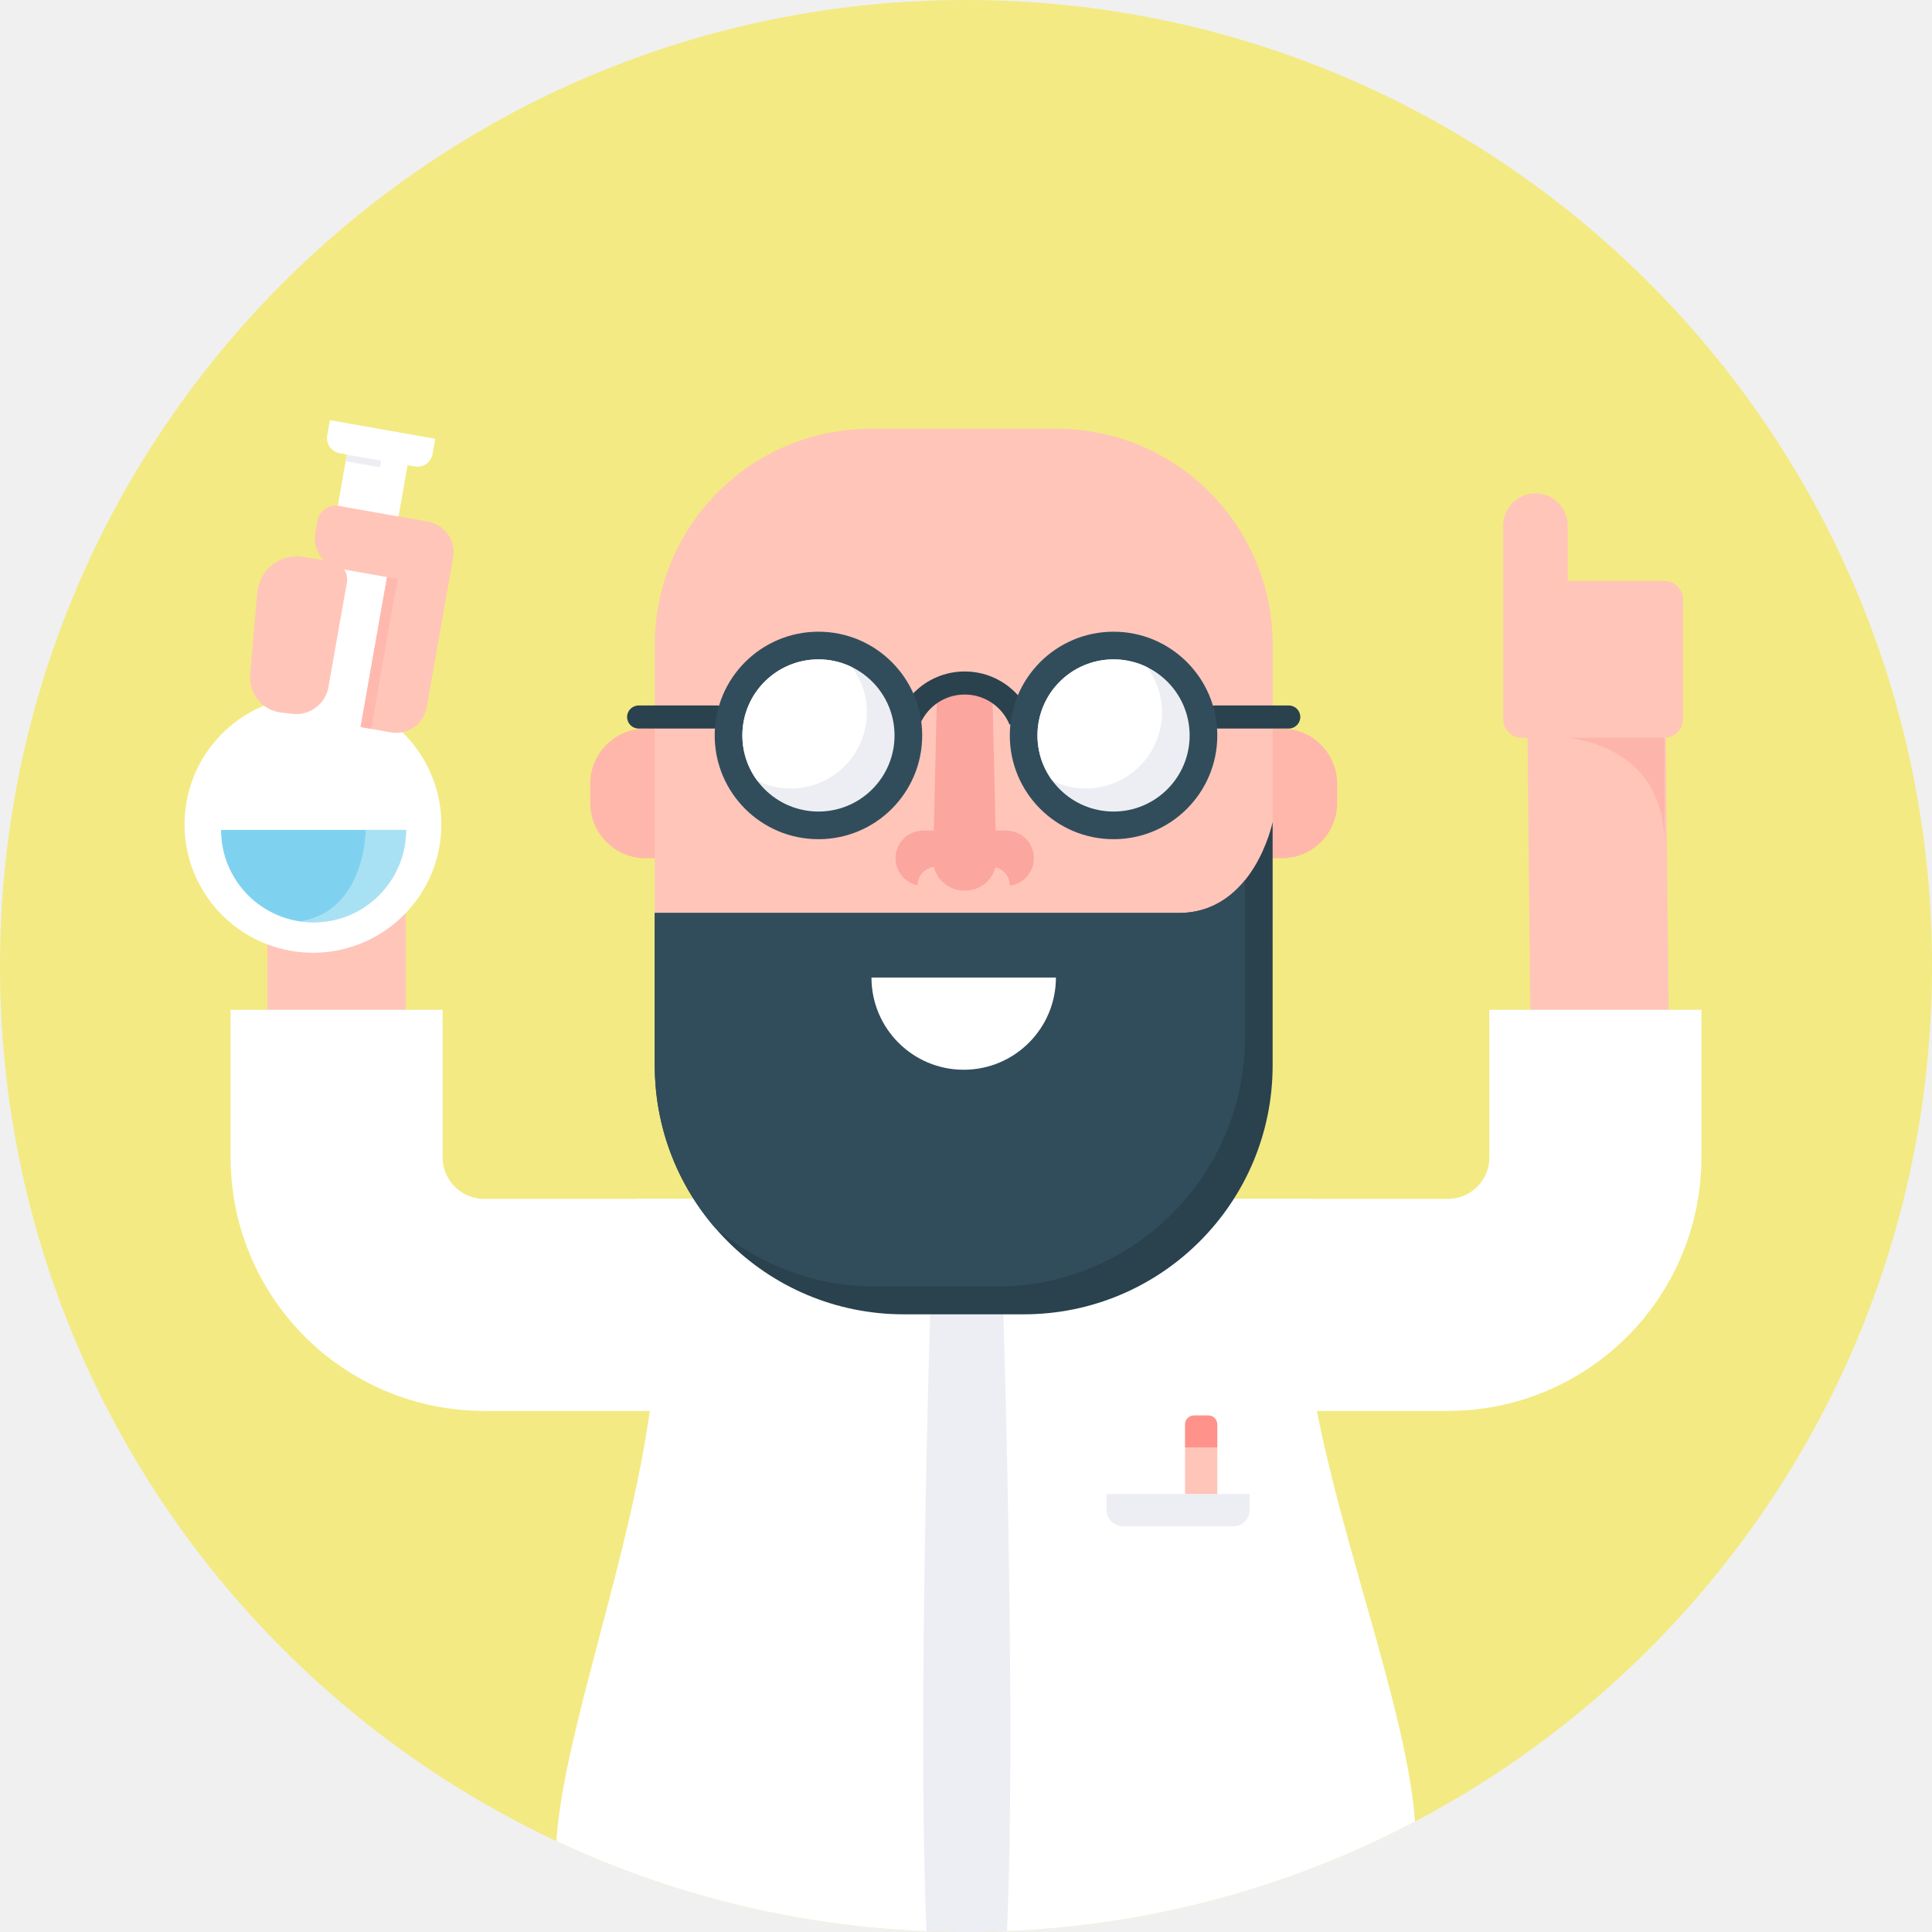
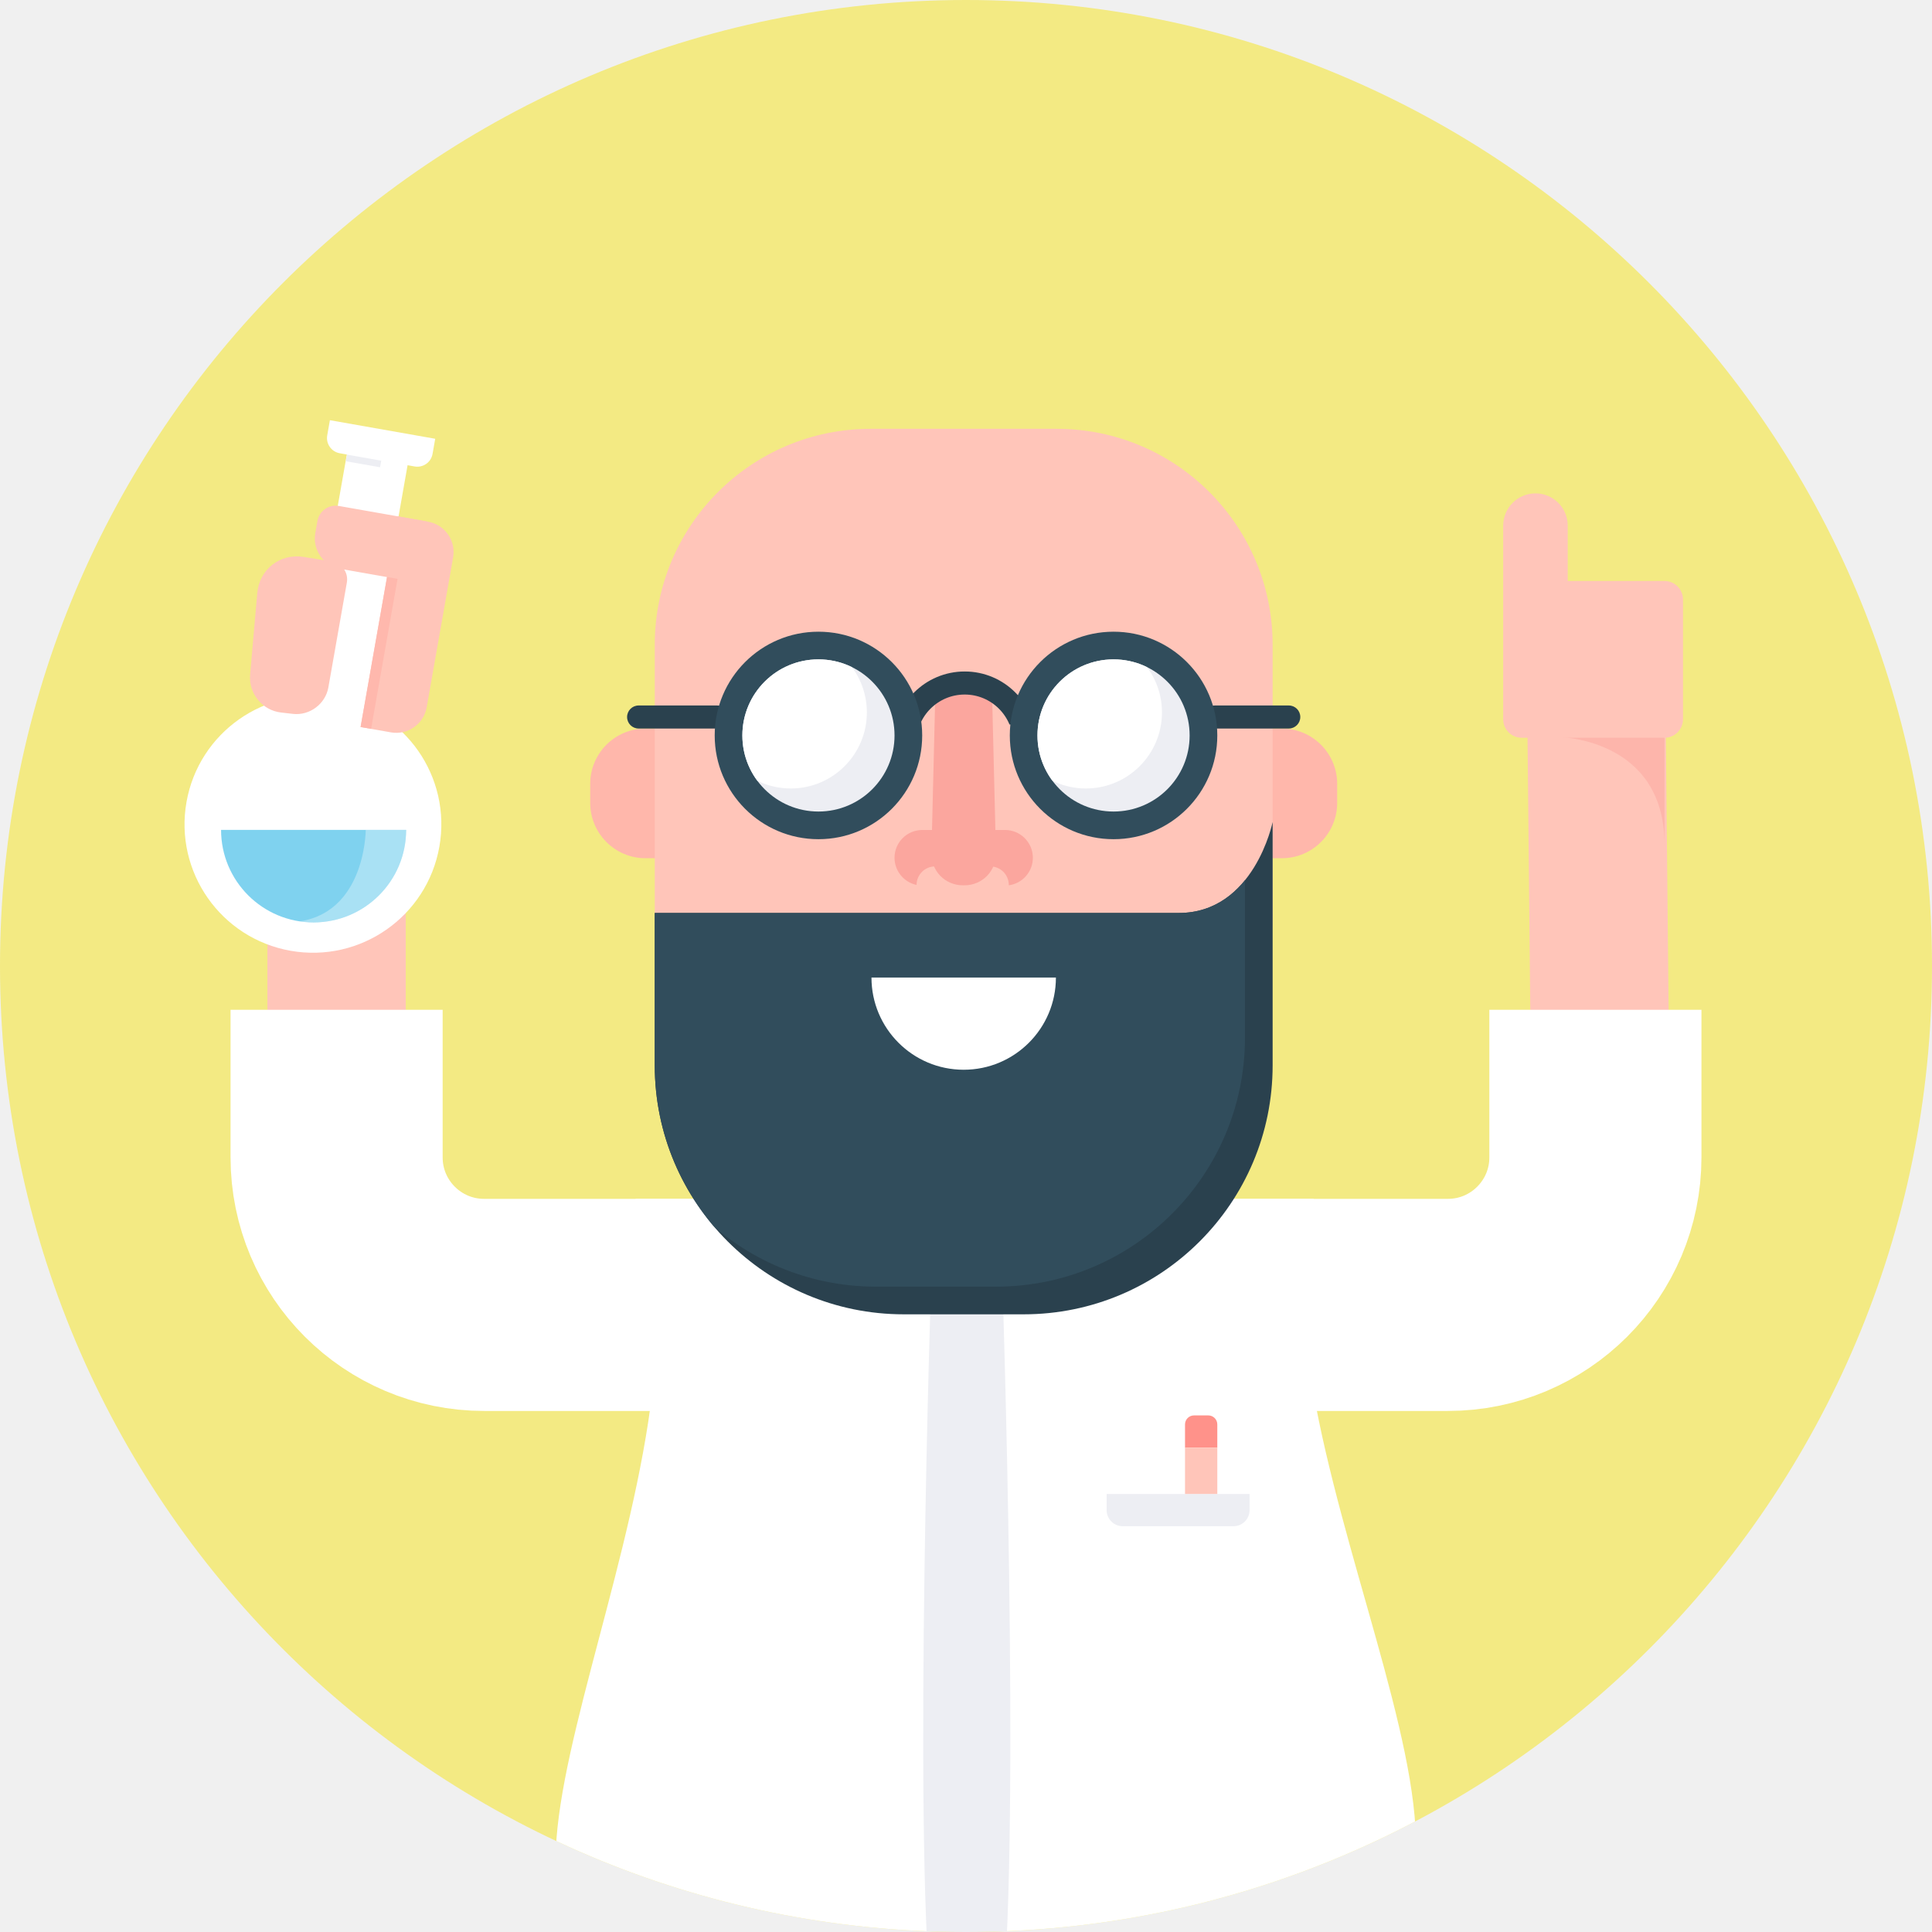
<svg xmlns="http://www.w3.org/2000/svg" xmlns:xlink="http://www.w3.org/1999/xlink" width="419px" height="419px" viewBox="0 0 419 419" version="1.1">
  <defs>
    <path id="path-1" d="M209.5,419 C325.204,419 419,325.204 419,209.5 C419,93.796 325.204,0 209.5,0 C93.796,0 0,93.796 0,209.5 C0,325.204 93.796,419 209.5,419 Z" />
    <path d="M40.133,1.56319402e-13 C40.133,11.083 31.149,20.067 20.067,20.067 C8.984,20.067 -7.10542736e-15,11.083 -7.10542736e-15,1.56319402e-13 L40.133,1.56319402e-13 Z" id="path-3" />
    <path id="path-5" d="M7.589,40.309 C7.139,35.156 10.969,30.918 16.15,30.842 L22.323,30.752 C24.534,30.72 26.327,32.48 26.327,34.706 L26.327,57.798 C26.327,61.429 23.387,64.55 19.761,64.769 L17.155,64.926 C13.079,65.172 9.487,62.074 9.131,57.994 L7.589,40.309 Z" />
    <path id="path-7" d="M34.7,18.632 L41.389,18.632 C45.083,18.632 48.077,21.622 48.077,25.328 L48.077,58.328 C48.077,62.027 45.075,65.025 41.389,65.025 L34.7,65.025 L34.7,18.632 L34.7,18.632 Z" />
    <path d="M212.145,41.672 C195.751,95.382 269.223,205.012 212.313,205.012 C155.211,205.012 113.077,205.012 64.822,205.012 C16.73,205.012 87.755,95.382 65.054,41.672 L212.145,41.672 Z" id="path-9" />
    <rect id="path-11" x="0" y="0" width="134" height="152" rx="46.822" />
    <path id="path-13" d="M0.403,20.425 L0.403,9.946 L0.403,53.467 C0.403,83.297 24.577,107.467 54.399,107.467 L80.406,107.467 C110.233,107.467 134.403,83.29 134.403,53.467 L134.403,9.946 L134.403,15.186 L134.403,0.698 C134.403,0.698 130.403,20.425 114.039,20.425 L0.403,20.425 Z" />
    <rect id="path-15" x="0" y="0" width="26" height="25" />
    <path id="path-17" d="M22.5,39 C31.613,39 39,31.613 39,22.5 C39,13.387 31.613,6 22.5,6 C13.387,6 6,13.387 6,22.5 C6,31.613 13.387,39 22.5,39 Z" />
    <path id="path-19" d="M22.5,39 C31.613,39 39,31.613 39,22.5 C39,13.387 31.613,6 22.5,6 C13.387,6 6,13.387 6,22.5 C6,31.613 13.387,39 22.5,39 Z" />
  </defs>
  <g id="Page-1" stroke="none" stroke-width="1" fill="none" fill-rule="evenodd">
    <g id="Scalability-fixed_radius-18">
      <g id="scientist">
        <mask id="mask-2" fill="white">
          <use xlink:href="#path-1" />
        </mask>
        <use id="bg" fill="#F3EA83" xlink:href="#path-1" />
        <g id="Character" mask="url(#mask-2)">
          <g transform="translate(-1.780369, 68.12656)">
            <g id="Rectangle-398-+-Bras-gauche" stroke-width="1" fill="none" transform="translate(0.780369, 0.873441)">
              <rect id="Rectangle-398" fill="#FFC5B9" x="59" y="103" width="30" height="77" />
-               <g id="Bras-gauche" transform="translate(87.83337, 117.7199) rotate(-20) translate(-87.83337, -117.7199) translate(33.33337, 13.21988)">
+               <g id="Bras-gauche" transform="translate(74.32357, 80.60203) rotate(-20) translate(-74.32357, -80.60203) translate(19.82357, 15.60203)">
                <g id="Group" transform="translate(54.46843, 65.06514) rotate(30) translate(-54.46843, -65.06514) translate(25.96843, 7.06514)">
                  <rect id="Rectangle-9" fill="#FFFFFF" x="21.499" y="3.997" width="13.378" height="70.234" />
                  <ellipse id="Oval-4" fill="#FFFFFF" cx="28.188" cy="87.608" rx="27.845" ry="27.845" />
                  <g id="Oval-7-+-Path-34" transform="translate(30.78686, 99.03027) rotate(-10) translate(-30.78686, -99.03027) translate(10.28686, 88.53027)">
                    <mask id="mask-4" fill="white">
                      <use xlink:href="#path-3" />
                    </mask>
                    <use id="Oval-7" fill="#7FD2EF" xlink:href="#path-3" />
                    <path d="M40.063,7.06101844e-14 C37.857,-5.096 31.375,7.06101844e-14 31.375,7.06101844e-14 C31.375,7.06101844e-14 31.375,20.067 14,20.067 L40.063,20.067 C40.063,20.067 40.752,1.593 40.063,7.06101844e-14 Z" id="Path-34" fill-opacity="0.328" fill="#FFFFFF" mask="url(#mask-4)" />
                  </g>
                  <path d="M16.592,0.653 L39.783,0.653 L39.783,3.997 C39.783,5.844 38.279,7.342 36.435,7.342 L19.94,7.342 C18.091,7.342 16.592,5.84 16.592,3.997 L16.592,0.653 L16.592,0.653 Z" id="Rectangle-10" fill="#FFFFFF" />
                  <rect id="Rectangle-13" fill="#EDEEF3" x="21.538" y="7.366" width="7.542" height="1.454" />
                  <path d="M17.723,22.645 C17.723,20.429 19.524,18.632 21.736,18.632 L40.913,18.632 L40.913,32.009 L24.415,32.009 C20.719,32.009 17.723,29.007 17.723,25.321 L17.723,22.645 L17.723,22.645 Z" id="Rectangle-25" fill="#FFC5B9" />
                  <mask id="mask-6" fill="white">
                    <use xlink:href="#path-5" />
                  </mask>
                  <use id="Rectangle-26" fill="#FFC5B9" xlink:href="#path-5" />
                  <mask id="mask-8" fill="white">
                    <use xlink:href="#path-7" />
                  </mask>
                  <use id="Rectangle-31" fill="#FFC5B9" xlink:href="#path-7" />
                  <rect id="Rectangle-380" fill="#FFB8AD" mask="url(#mask-8)" x="34.015" y="31.985" width="3" height="34.188" />
                </g>
              </g>
            </g>
            <g id="Bras-droit" stroke-width="1" fill="none" transform="translate(327.2278, 38.16855)">
              <path d="M20.772,146.705 C20.772,146.705 20.774,146.487 20.777,146.196 L21.772,47.705" id="Path-27" stroke="#FFC5B9" stroke-width="30" transform="translate(21.27218, 97.20489) scale(-1, 1) translate(-21.27218, -97.20489) " />
              <path d="M35.545,53.511 C35.545,53.511 12.133,53.511 12.133,76.922 L12.133,53.511 L35.545,53.511 Z" id="Path-36" opacity="0.5" fill="#FBA69E" transform="translate(23.83903, 65.21685) scale(-1, 1) translate(-23.83903, -65.21685) " />
              <path d="M14.553,19.705 L35.544,19.705 C37.758,19.705 39.553,21.509 39.553,23.722 L39.553,49.688 C39.553,51.906 37.75,53.705 35.544,53.705 L4.561,53.705 C2.347,53.705 0.553,51.901 0.553,49.688 L0.553,25.213 L0.553,7.707 C0.553,3.84 3.694,0.705 7.553,0.705 C11.419,0.705 14.553,3.841 14.553,7.707 L14.553,19.705 L14.553,19.705 Z" id="Rectangle-33" fill="#FFC5B9" />
            </g>
            <g id="blouze" stroke-width="1" fill="none" transform="translate(74.5606, 150.2011)">
              <mask id="mask-10" fill="white">
                <use xlink:href="#path-9" />
              </mask>
              <use id="base" fill="#FFFFFF" xlink:href="#path-9" />
              <path d="M273.22,0.672 L273.22,32.672 C273.22,50.345 258.903,64.672 241.218,64.672 L32.222,64.672 C14.547,64.672 0.22,50.349 0.22,32.672 L0.22,0.672" id="Rectangle-342" stroke="#FFFFFF" stroke-width="46" />
            </g>
            <path d="M203.718,210 L219.182,210 C219.182,210 223.048,326.842 219.182,365.789 C215.316,404.737 207.584,404.737 203.718,365.789 C199.852,326.842 203.718,210 203.718,210 Z" id="Rectangle-293" fill="#EDEEF3" />
            <g id="Pocket" stroke-width="1" fill="none" transform="translate(241.7082, 237.9662)">
              <path d="M0.072,17.907 L31.072,17.907 L31.072,21.407 C31.072,23.34 29.514,24.907 27.576,24.907 L3.568,24.907 C1.637,24.907 0.072,23.336 0.072,21.407 L0.072,17.907 L0.072,17.907 Z" id="Rectangle-44" fill="#EDEEF3" />
              <g id="Pencil" transform="translate(17, 0)">
                <path d="M0.072,2.824 C0.072,1.747 0.945,0.874 2.022,0.874 L5.122,0.874 C6.199,0.874 7.072,1.746 7.072,2.824 L7.072,7.874 L0.072,7.874 L0.072,2.824 L0.072,2.824 Z" id="Rectangle-75" fill="#FF928A" />
                <rect id="Rectangle-76" fill="#FFC5B9" x="0.072" y="7.874" width="7" height="10.033" />
              </g>
            </g>
            <g id="Face" stroke-width="1" fill="none" transform="translate(129, 24)">
              <path d="M0.78,77.883 C0.78,71.25 6.151,65.873 12.78,65.873 L24.78,65.873 L24.78,94 L12.78,94 C6.153,94 0.78,88.627 0.78,81.99 L0.78,77.883 L0.78,77.883 Z" id="ear-4" fill="#FFB7AB" />
              <path d="M162.78,77.883 C162.78,71.25 157.409,65.873 150.78,65.873 L138.78,65.873 L138.78,94 L150.78,94 C157.408,94 162.78,88.627 162.78,81.99 L162.78,77.883 L162.78,77.883 Z" id="ear-3" fill="#FFB7AB" />
              <g id="Face-+-Path-89" transform="translate(14.78037, 0.873441)">
                <mask id="mask-12" fill="white">
                  <use xlink:href="#path-11" />
                </mask>
                <use id="Face" fill="#FFC5B9" xlink:href="#path-11" />
              </g>
              <g id="bear" transform="translate(14.37782, 85.44815)">
                <g id="Rectangle-12-+-Rectangle-14">
                  <mask id="mask-14" fill="white">
                    <use xlink:href="#path-13" />
                  </mask>
                  <use id="Rectangle-12" fill="#2A414E" xlink:href="#path-13" />
                  <path d="M-5.597,14.425 L-5.597,3.946 L-5.597,47.467 C-5.597,77.297 18.577,101.467 48.399,101.467 L74.406,101.467 C104.233,101.467 128.403,77.29 128.403,47.467 L128.403,3.946 L128.403,9.186 L128.403,-5.302 C128.403,-5.302 128.403,14.425 109.039,14.425 L-5.597,14.425 Z" id="Rectangle-15" fill="#314D5C" mask="url(#mask-14)" />
                </g>
              </g>
-               <path d="M76,58 L88,58 L88.841,94.163 C88.929,97.939 85.945,101 82.164,101 L81.836,101 C78.061,101 75.071,97.942 75.159,94.163 L76,58 Z" id="nose" fill="#FBA69E" />
+               <path d="M75.639,57.873 L87.922,57.873 L88.774,92.867 C88.869,96.737 85.818,99.873 81.948,99.873 L81.612,99.873 C77.748,99.873 74.692,96.751 74.786,92.867 L75.639,57.873 Z" id="nose" fill="#FBA69E" />
              <path d="M101.78,119.873 C101.78,130.919 92.826,139.873 81.78,139.873 C70.735,139.873 61.78,130.919 61.78,119.873 L101.78,119.873 Z" id="smile" fill="#FFFFFF" />
              <ellipse id="Oval-160" fill="#382011" cx="50.282" cy="66.513" rx="6.186" ry="6.186" />
              <ellipse id="Oval-161" fill="#382011" cx="112.138" cy="66.513" rx="6.186" ry="6.186" />
-               <path d="M83.782,100 L79.778,100 L79.778,100 C79.78,99.958 79.78,99.916 79.78,99.873 C79.78,97.664 77.99,95.873 75.78,95.873 C73.571,95.873 71.78,97.664 71.78,99.873 C71.78,99.874 71.78,99.875 71.78,99.876 C69.052,99.312 67,96.89 67,94 C67,90.686 69.689,88 72.999,88 L91.001,88 C94.314,88 97,90.693 97,94 C97,97.05 94.723,99.568 91.78,99.95 C91.78,99.924 91.78,99.899 91.78,99.873 C91.78,97.664 89.99,95.873 87.78,95.873 C85.571,95.873 83.78,97.664 83.78,99.873 C83.78,99.916 83.781,99.958 83.782,100 Z" id="Rectangle-128" fill="#FBA69E" />
+               <path d="M79.465,98.92 C79.067,97.123 77.47,95.78 75.561,95.78 C73.353,95.78 71.563,97.576 71.561,99.793 C68.83,99.215 66.78,96.791 66.78,93.899 C66.78,90.571 69.469,87.873 72.815,87.873 L90.746,87.873 C94.078,87.873 96.78,90.578 96.78,93.899 C96.78,96.951 94.517,99.474 91.56,99.87 C91.561,99.845 91.561,99.821 91.561,99.797 C91.561,97.578 89.77,95.78 87.561,95.78 C85.652,95.78 84.055,97.123 83.656,98.92 L79.465,98.92 Z" id="Rectangle-128" fill="#FBA69E" />
              <g id="Rectangle-340-+-Oval-177" transform="translate(69, 40)">
                <mask id="mask-16" fill="white">
                  <use xlink:href="#path-15" />
                </mask>
                <use id="Rectangle-340" xlink:href="#path-15" />
                <circle id="Oval-177" stroke="#2A414E" stroke-width="5" mask="url(#mask-16)" cx="13" cy="29" r="13" />
              </g>
              <g id="lunettes" transform="translate(8.076011, 43.95592)">
                <path d="M0.704,19.418 C0.704,18.037 1.826,16.918 3.207,16.918 L20.202,16.918 C21.584,16.918 22.704,18.027 22.704,19.418 C22.704,20.798 21.583,21.918 20.202,21.918 L3.207,21.918 C1.825,21.918 0.704,20.808 0.704,19.418 L0.704,19.418 Z" id="Rectangle-332" fill="#2A414E" />
                <path d="M125.704,19.418 C125.704,18.037 126.833,16.918 128.196,16.918 L144.213,16.918 C145.589,16.918 146.704,18.027 146.704,19.418 C146.704,20.798 145.575,21.918 144.213,21.918 L128.196,21.918 C126.82,21.918 125.704,20.808 125.704,19.418 L125.704,19.418 Z" id="Rectangle-333" fill="#2A414E" />
                <g id="glasse-left" transform="translate(19.70436, 0.917526)">
                  <circle id="Oval-198" fill="#314D5C" cx="22.5" cy="22.5" r="22.5" />
                  <mask id="mask-18" fill="white">
                    <use xlink:href="#path-17" />
                  </mask>
                  <use id="Oval-199" fill="#EDEEF3" xlink:href="#path-17" />
                  <path d="M16.5,34 C25.613,34 33,26.613 33,17.5 C33,8.387 25.613,1 16.5,1 C7.387,1 0,8.387 0,17.5 C0,26.613 7.387,34 16.5,34 Z" id="Oval-200" fill="#FFFFFF" mask="url(#mask-18)" />
                </g>
                <g id="glasse-left-2" transform="translate(83.70436, 0.917526)">
                  <circle id="Oval-198" fill="#314D5C" cx="22.5" cy="22.5" r="22.5" />
                  <mask id="mask-20" fill="white">
                    <use xlink:href="#path-19" />
                  </mask>
                  <use id="Oval-199" fill="#EDEEF3" xlink:href="#path-19" />
                  <path d="M16.5,34 C25.613,34 33,26.613 33,17.5 C33,8.387 25.613,1 16.5,1 C7.387,1 0,8.387 0,17.5 C0,26.613 7.387,34 16.5,34 Z" id="Oval-200" fill="#FFFFFF" mask="url(#mask-20)" />
                </g>
              </g>
            </g>
          </g>
        </g>
      </g>
    </g>
  </g>
</svg>
